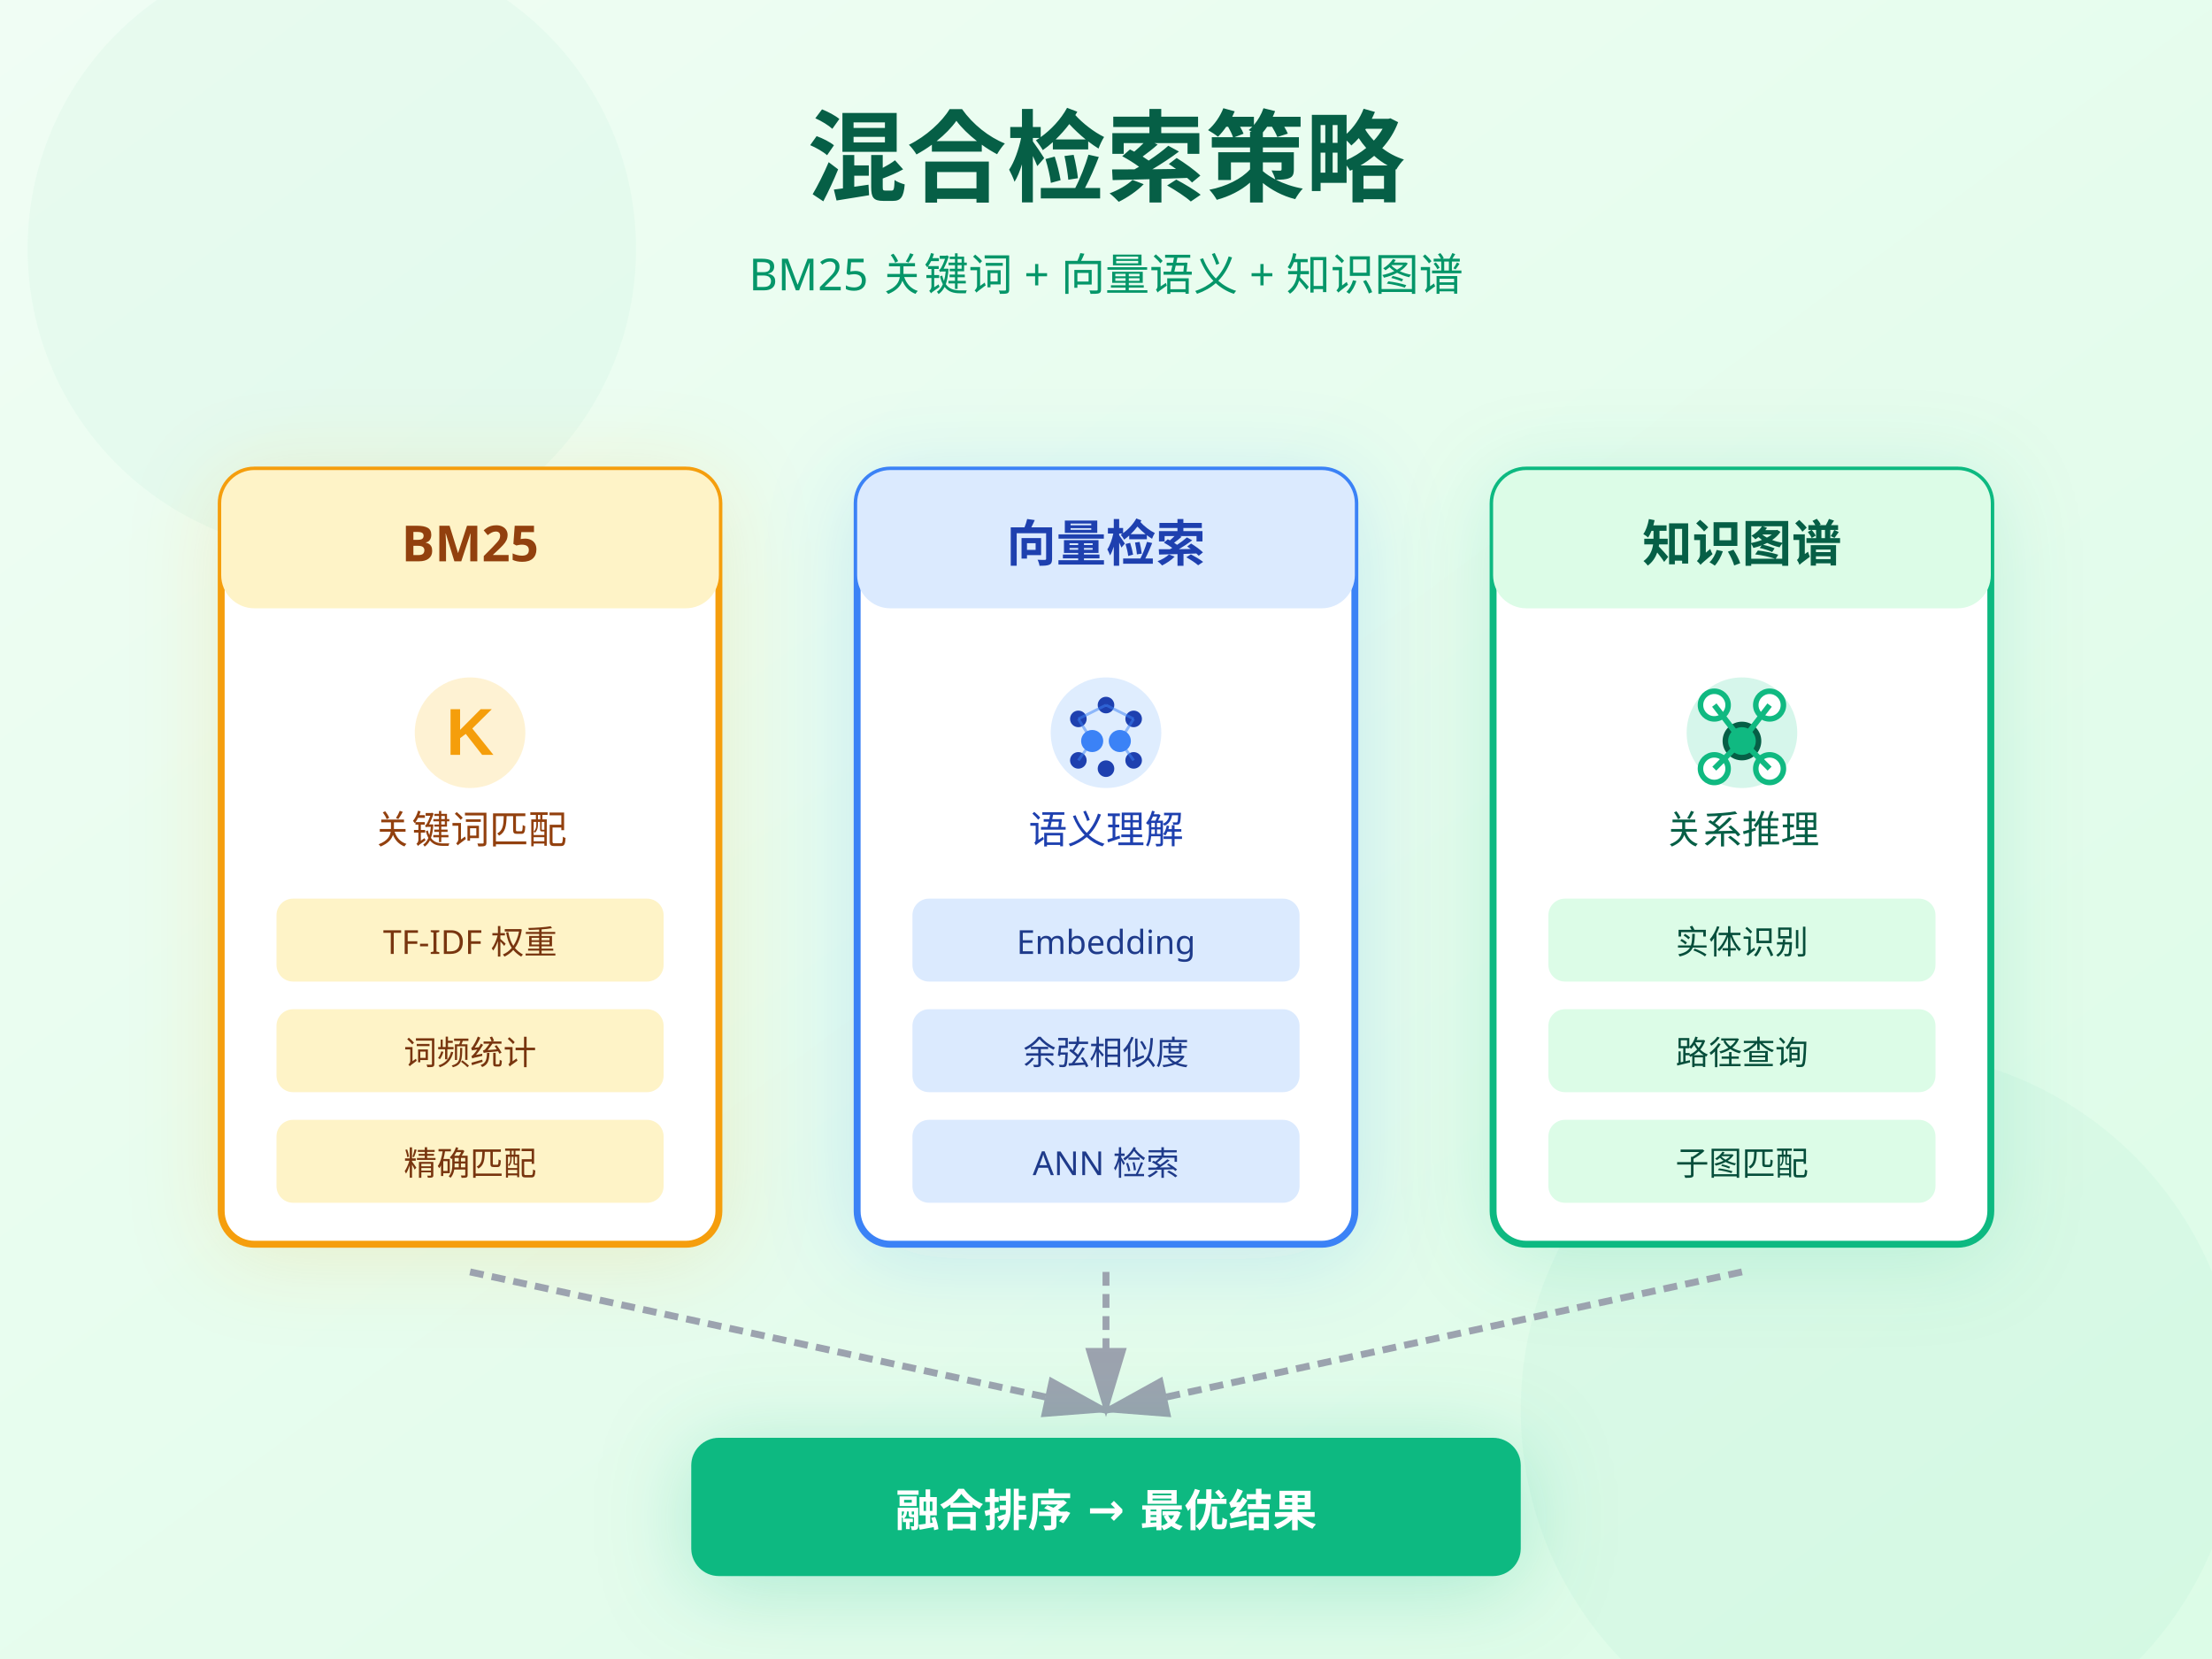
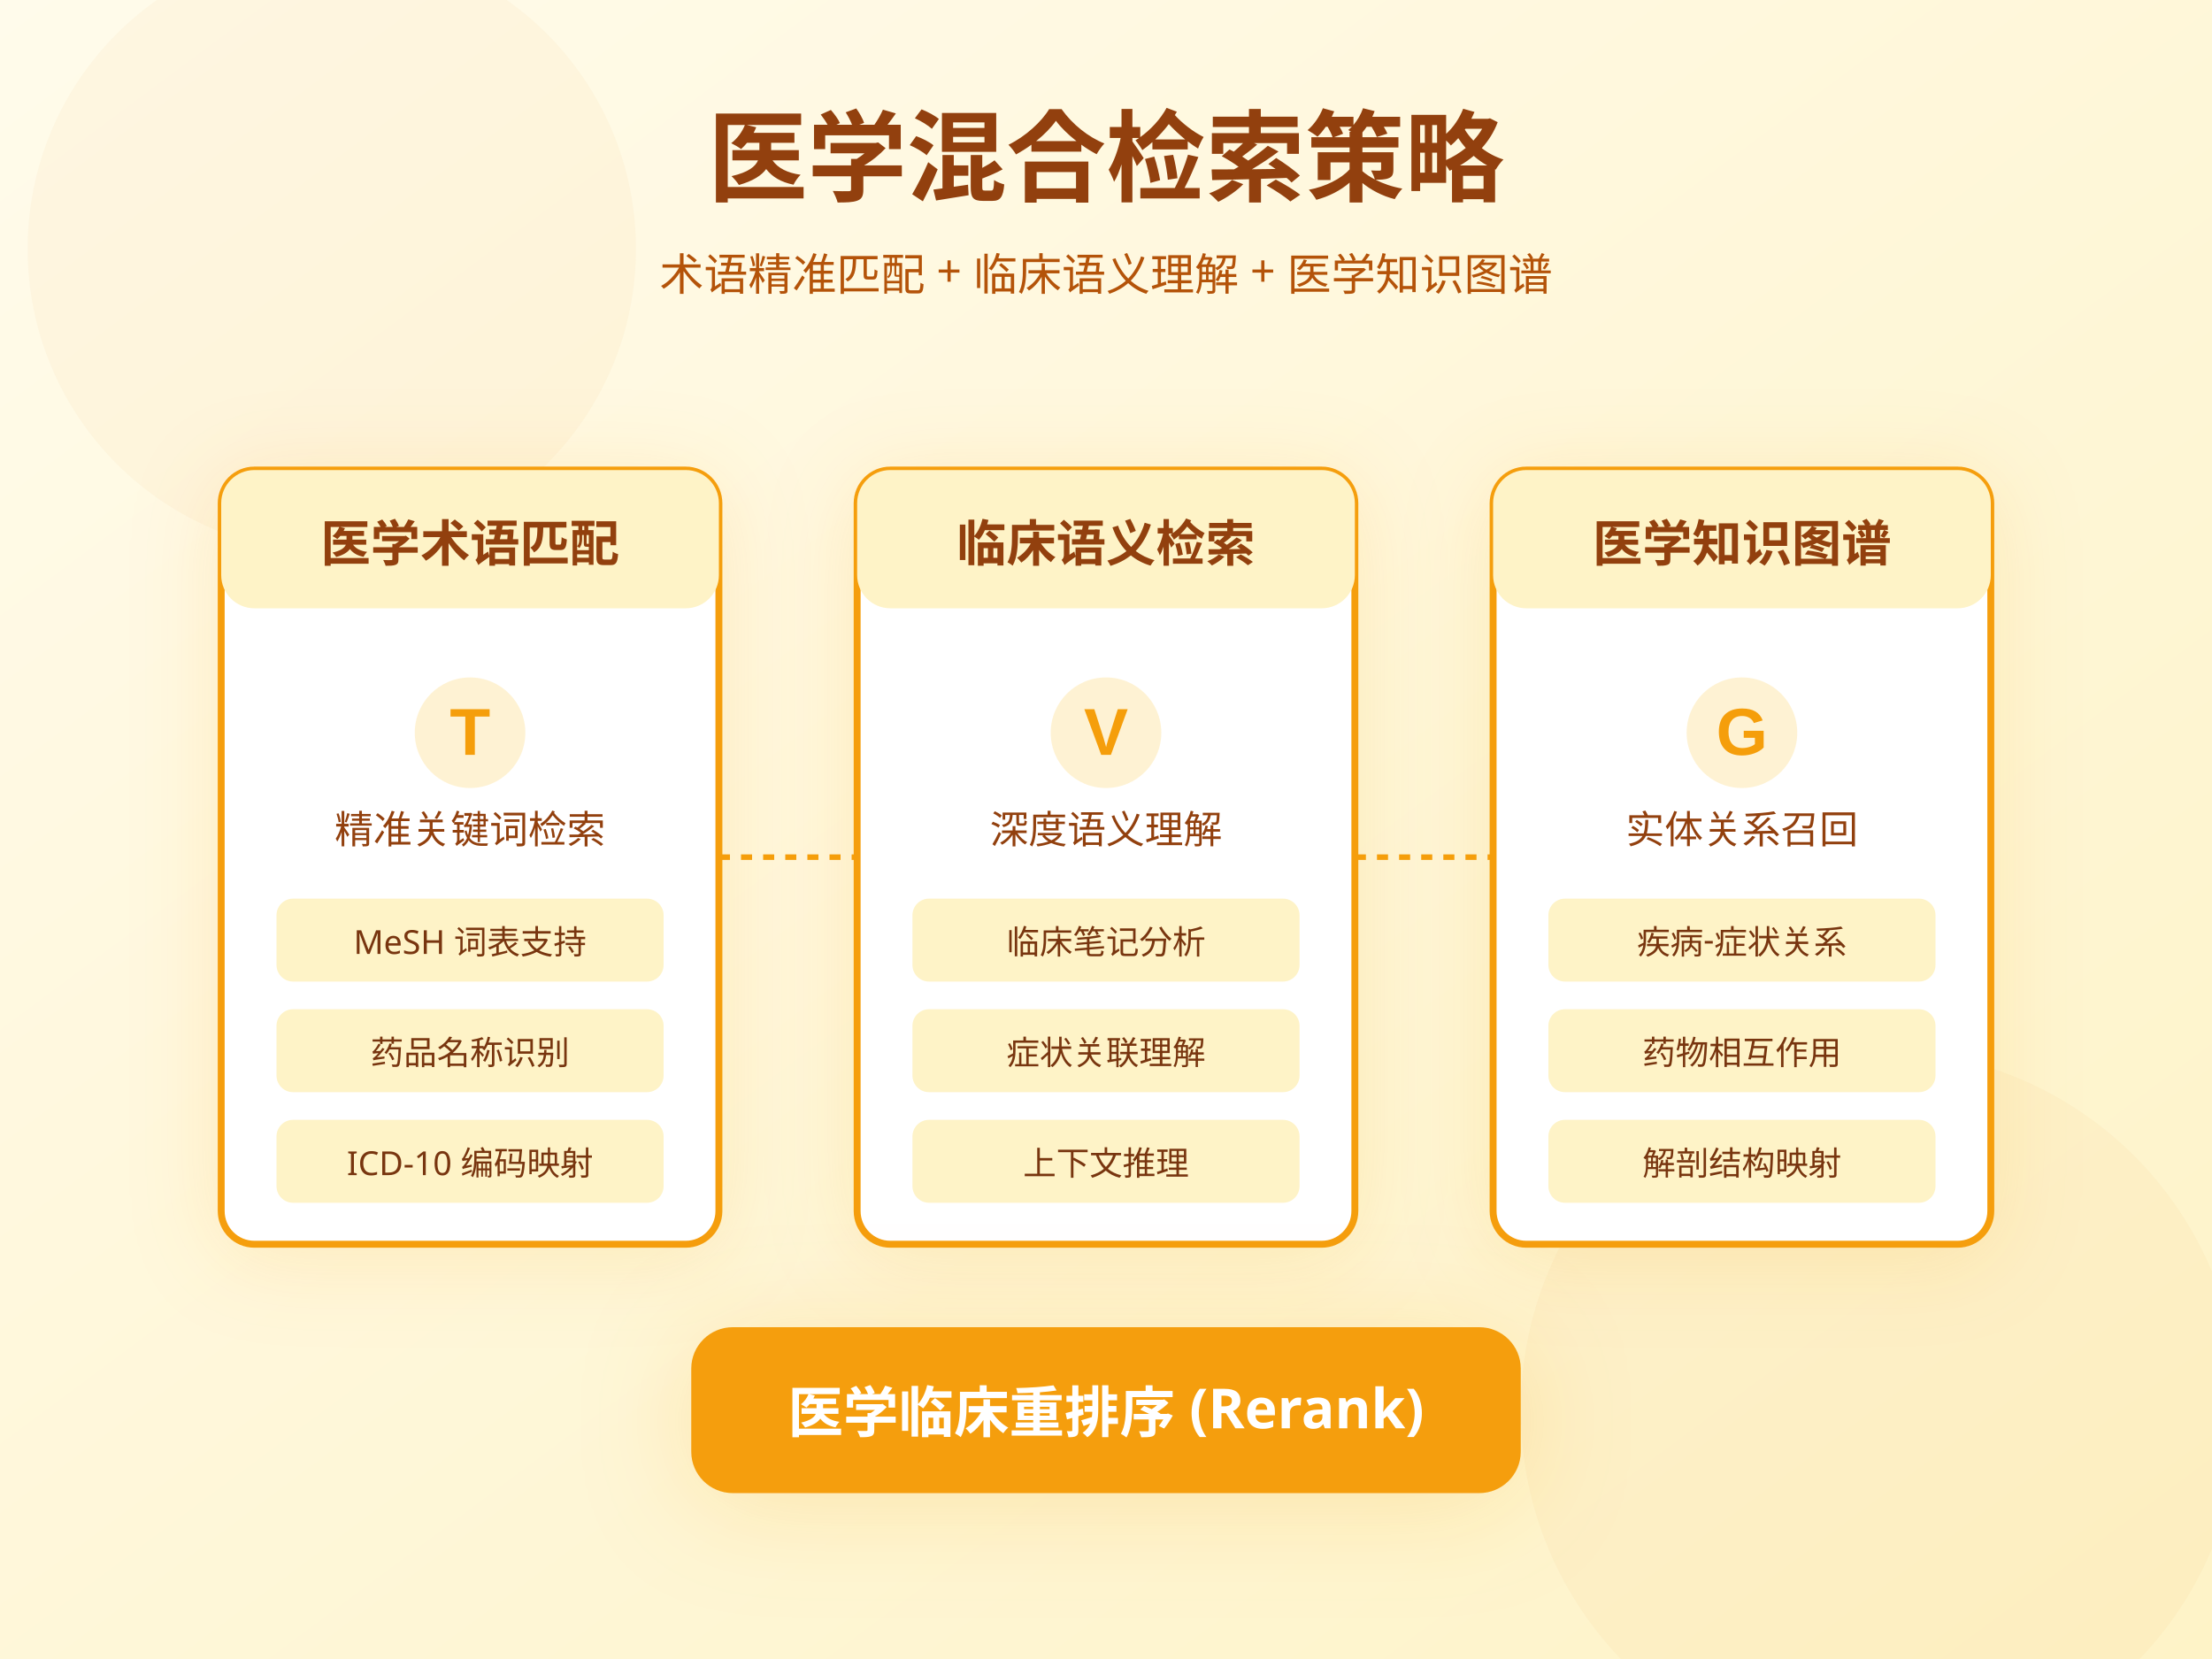
<svg xmlns="http://www.w3.org/2000/svg" viewBox="0 0 800 600">
  <defs>
    <linearGradient id="grad2" x1="0%" y1="0%" x2="100%" y2="100%">
-       <stop offset="0%" style="stop-color:#F0FDF4;stop-opacity:1" />
-       <stop offset="100%" style="stop-color:#DCFCE7;stop-opacity:1" />
+       <stop offset="0%" style="stop-color:#FFFBEB;stop-opacity:1" />
+       <stop offset="100%" style="stop-color:#FEF3C7;stop-opacity:1" />
    </linearGradient>
  </defs>
  <rect width="800" height="600" fill="url(#grad2)" />
-   <circle cx="120" cy="90" r="110" fill="#10B981" opacity="0.04" />
-   <circle cx="680" cy="510" r="130" fill="#10B981" opacity="0.04" />
-   <text x="400" y="70" font-family="PingFang SC, sans-serif" font-size="36" font-weight="700" fill="#065F46" text-anchor="middle">混合检索策略</text>
-   <text x="400" y="105" font-family="PingFang SC, sans-serif" font-size="16" fill="#059669" text-anchor="middle">BM25 关键词 + 向量语义 + 知识图谱</text>
+   <circle cx="120" cy="90" r="110" fill="#D97706" opacity="0.04" />
+   <circle cx="680" cy="510" r="130" fill="#D97706" opacity="0.04" />
+   <text x="400" y="70" font-family="PingFang SC, sans-serif" font-size="36" font-weight="700" fill="#92400E" text-anchor="middle">医学混合检索策略</text>
+   <text x="400" y="105" font-family="PingFang SC, sans-serif" font-size="16" fill="#B45309" text-anchor="middle">术语精准匹配 + 临床语义理解 + 医学知识图谱</text>
  <g transform="translate(80, 170)">
    <rect width="180" height="280" rx="12" fill="white" stroke="#F59E0B" stroke-width="2.5" filter="drop-shadow(0 4px 16px rgba(245, 158, 11, 0.15))" />
    <rect width="180" height="50" rx="12" fill="#FEF3C7" />
-     <text x="90" y="33" font-family="PingFang SC, sans-serif" font-size="18" font-weight="700" fill="#92400E" text-anchor="middle">BM25</text>
+     <text x="90" y="33" font-family="PingFang SC, sans-serif" font-size="18" font-weight="700" fill="#92400E" text-anchor="middle">医学术语匹配</text>
    <g transform="translate(65, 70)">
      <circle cx="25" cy="25" r="20" fill="#FBBF24" opacity="0.2" />
-       <text x="25" y="33" font-family="Arial" font-size="24" font-weight="700" fill="#F59E0B" text-anchor="middle">K</text>
+       <text x="25" y="33" font-family="Arial" font-size="24" font-weight="700" fill="#F59E0B" text-anchor="middle">T</text>
    </g>
-     <text x="90" y="135" font-family="PingFang SC, sans-serif" font-size="14" fill="#92400E" text-anchor="middle">关键词匹配</text>
+     <text x="90" y="135" font-family="PingFang SC, sans-serif" font-size="14" fill="#92400E" text-anchor="middle">精准关键词检索</text>
    <g transform="translate(20, 155)">
      <rect x="0" y="0" width="140" height="30" rx="6" fill="#FEF3C7" />
-       <text x="70" y="20" font-family="PingFang SC, sans-serif" font-size="12" fill="#78350F" text-anchor="middle">TF-IDF 权重</text>
+       <text x="70" y="20" font-family="PingFang SC, sans-serif" font-size="12" fill="#78350F" text-anchor="middle">MeSH 词表支持</text>
    </g>
    <g transform="translate(20, 195)">
      <rect x="0" y="0" width="140" height="30" rx="6" fill="#FEF3C7" />
-       <text x="70" y="20" font-family="PingFang SC, sans-serif" font-size="12" fill="#78350F" text-anchor="middle">词频统计</text>
+       <text x="70" y="20" font-family="PingFang SC, sans-serif" font-size="12" fill="#78350F" text-anchor="middle">药品名称识别</text>
    </g>
    <g transform="translate(20, 235)">
      <rect x="0" y="0" width="140" height="30" rx="6" fill="#FEF3C7" />
-       <text x="70" y="20" font-family="PingFang SC, sans-serif" font-size="12" fill="#78350F" text-anchor="middle">精确匹配</text>
+       <text x="70" y="20" font-family="PingFang SC, sans-serif" font-size="12" fill="#78350F" text-anchor="middle">ICD-10 编码映射</text>
    </g>
  </g>
  <g transform="translate(310, 170)">
-     <rect width="180" height="280" rx="12" fill="white" stroke="#3B82F6" stroke-width="2.5" filter="drop-shadow(0 4px 16px rgba(59, 130, 246, 0.15))" />
-     <rect width="180" height="50" rx="12" fill="#DBEAFE" />
-     <text x="90" y="33" font-family="PingFang SC, sans-serif" font-size="18" font-weight="700" fill="#1E40AF" text-anchor="middle">向量检索</text>
+     <rect width="180" height="280" rx="12" fill="white" stroke="#F59E0B" stroke-width="2.5" filter="drop-shadow(0 4px 16px rgba(245, 158, 11, 0.15))" />
+     <rect width="180" height="50" rx="12" fill="#FEF3C7" />
+     <text x="90" y="33" font-family="PingFang SC, sans-serif" font-size="18" font-weight="700" fill="#92400E" text-anchor="middle">临床语义检索</text>
    <g transform="translate(65, 70)">
-       <circle cx="25" cy="25" r="20" fill="#60A5FA" opacity="0.2" />
-       <circle cx="15" cy="20" r="3" fill="#1E40AF" />
-       <circle cx="25" cy="15" r="3" fill="#1E40AF" />
-       <circle cx="35" cy="20" r="3" fill="#1E40AF" />
-       <circle cx="20" cy="28" r="4" fill="#3B82F6" />
-       <circle cx="30" cy="28" r="4" fill="#3B82F6" />
-       <circle cx="15" cy="35" r="3" fill="#1E40AF" />
-       <circle cx="25" cy="38" r="3" fill="#1E40AF" />
-       <circle cx="35" cy="35" r="3" fill="#1E40AF" />
-       <line x1="15" y1="20" x2="25" y2="15" stroke="#3B82F6" stroke-width="1" opacity="0.5" />
-       <line x1="25" y1="15" x2="35" y2="20" stroke="#3B82F6" stroke-width="1" opacity="0.5" />
-       <line x1="15" y1="20" x2="20" y2="28" stroke="#3B82F6" stroke-width="1" opacity="0.5" />
-       <line x1="35" y1="20" x2="30" y2="28" stroke="#3B82F6" stroke-width="1" opacity="0.5" />
-       <line x1="20" y1="28" x2="15" y2="35" stroke="#3B82F6" stroke-width="1" opacity="0.5" />
-       <line x1="30" y1="28" x2="35" y2="35" stroke="#3B82F6" stroke-width="1" opacity="0.5" />
+       <circle cx="25" cy="25" r="20" fill="#FBBF24" opacity="0.2" />
+       <text x="25" y="33" font-family="Arial" font-size="24" font-weight="700" fill="#F59E0B" text-anchor="middle">V</text>
    </g>
-     <text x="90" y="135" font-family="PingFang SC, sans-serif" font-size="14" fill="#1E40AF" text-anchor="middle">语义理解</text>
+     <text x="90" y="135" font-family="PingFang SC, sans-serif" font-size="14" fill="#92400E" text-anchor="middle">深度语义理解</text>
    <g transform="translate(20, 155)">
-       <rect x="0" y="0" width="140" height="30" rx="6" fill="#DBEAFE" />
-       <text x="70" y="20" font-family="PingFang SC, sans-serif" font-size="12" fill="#1E3A8A" text-anchor="middle">Embedding</text>
+       <rect x="0" y="0" width="140" height="30" rx="6" fill="#FEF3C7" />
+       <text x="70" y="20" font-family="PingFang SC, sans-serif" font-size="12" fill="#78350F" text-anchor="middle">临床笔记分析</text>
    </g>
    <g transform="translate(20, 195)">
-       <rect x="0" y="0" width="140" height="30" rx="6" fill="#DBEAFE" />
-       <text x="70" y="20" font-family="PingFang SC, sans-serif" font-size="12" fill="#1E3A8A" text-anchor="middle">余弦相似度</text>
+       <rect x="0" y="0" width="140" height="30" rx="6" fill="#FEF3C7" />
+       <text x="70" y="20" font-family="PingFang SC, sans-serif" font-size="12" fill="#78350F" text-anchor="middle">症状关联理解</text>
    </g>
    <g transform="translate(20, 235)">
-       <rect x="0" y="0" width="140" height="30" rx="6" fill="#DBEAFE" />
-       <text x="70" y="20" font-family="PingFang SC, sans-serif" font-size="12" fill="#1E3A8A" text-anchor="middle">ANN 检索</text>
+       <rect x="0" y="0" width="140" height="30" rx="6" fill="#FEF3C7" />
+       <text x="70" y="20" font-family="PingFang SC, sans-serif" font-size="12" fill="#78350F" text-anchor="middle">上下文推理</text>
    </g>
  </g>
  <g transform="translate(540, 170)">
-     <rect width="180" height="280" rx="12" fill="white" stroke="#10B981" stroke-width="2.5" filter="drop-shadow(0 4px 16px rgba(16, 185, 129, 0.15))" />
-     <rect width="180" height="50" rx="12" fill="#DCFCE7" />
-     <text x="90" y="33" font-family="PingFang SC, sans-serif" font-size="18" font-weight="700" fill="#065F46" text-anchor="middle">知识图谱</text>
+     <rect width="180" height="280" rx="12" fill="white" stroke="#F59E0B" stroke-width="2.5" filter="drop-shadow(0 4px 16px rgba(245, 158, 11, 0.15))" />
+     <rect width="180" height="50" rx="12" fill="#FEF3C7" />
+     <text x="90" y="33" font-family="PingFang SC, sans-serif" font-size="18" font-weight="700" fill="#92400E" text-anchor="middle">医学知识图谱</text>
    <g transform="translate(65, 70)">
-       <circle cx="25" cy="25" r="20" fill="#34D399" opacity="0.2" />
-       <circle cx="15" cy="15" r="5" fill="#FFFFFF" stroke="#10B981" stroke-width="2" />
-       <circle cx="35" cy="15" r="5" fill="#FFFFFF" stroke="#10B981" stroke-width="2" />
-       <circle cx="25" cy="28" r="6" fill="#10B981" stroke="#065F46" stroke-width="2" />
-       <circle cx="15" cy="38" r="5" fill="#FFFFFF" stroke="#10B981" stroke-width="2" />
-       <circle cx="35" cy="38" r="5" fill="#FFFFFF" stroke="#10B981" stroke-width="2" />
-       <line x1="15" y1="15" x2="25" y2="28" stroke="#10B981" stroke-width="2" />
-       <line x1="35" y1="15" x2="25" y2="28" stroke="#10B981" stroke-width="2" />
-       <line x1="25" y1="28" x2="15" y2="38" stroke="#10B981" stroke-width="2" />
-       <line x1="25" y1="28" x2="35" y2="38" stroke="#10B981" stroke-width="2" />
+       <circle cx="25" cy="25" r="20" fill="#FBBF24" opacity="0.2" />
+       <text x="25" y="33" font-family="Arial" font-size="24" font-weight="700" fill="#F59E0B" text-anchor="middle">G</text>
    </g>
-     <text x="90" y="135" font-family="PingFang SC, sans-serif" font-size="14" fill="#065F46" text-anchor="middle">关系推理</text>
+     <text x="90" y="135" font-family="PingFang SC, sans-serif" font-size="14" fill="#92400E" text-anchor="middle">实体关系召回</text>
    <g transform="translate(20, 155)">
-       <rect x="0" y="0" width="140" height="30" rx="6" fill="#DCFCE7" />
-       <text x="70" y="20" font-family="PingFang SC, sans-serif" font-size="12" fill="#064E3B" text-anchor="middle">实体识别</text>
+       <rect x="0" y="0" width="140" height="30" rx="6" fill="#FEF3C7" />
+       <text x="70" y="20" font-family="PingFang SC, sans-serif" font-size="12" fill="#78350F" text-anchor="middle">疾病-症状关系</text>
    </g>
    <g transform="translate(20, 195)">
-       <rect x="0" y="0" width="140" height="30" rx="6" fill="#DCFCE7" />
-       <text x="70" y="20" font-family="PingFang SC, sans-serif" font-size="12" fill="#064E3B" text-anchor="middle">路径查询</text>
+       <rect x="0" y="0" width="140" height="30" rx="6" fill="#FEF3C7" />
+       <text x="70" y="20" font-family="PingFang SC, sans-serif" font-size="12" fill="#78350F" text-anchor="middle">药物相互作用</text>
    </g>
    <g transform="translate(20, 235)">
-       <rect x="0" y="0" width="140" height="30" rx="6" fill="#DCFCE7" />
-       <text x="70" y="20" font-family="PingFang SC, sans-serif" font-size="12" fill="#064E3B" text-anchor="middle">子图匹配</text>
+       <rect x="0" y="0" width="140" height="30" rx="6" fill="#FEF3C7" />
+       <text x="70" y="20" font-family="PingFang SC, sans-serif" font-size="12" fill="#78350F" text-anchor="middle">解剖结构映射</text>
    </g>
  </g>
-   <path d="M170 460 L400 510" stroke="#9CA3AF" stroke-width="2.5" stroke-dasharray="5,3" marker-end="url(#arrowGray)" />
-   <path d="M400 460 L400 510" stroke="#9CA3AF" stroke-width="2.5" stroke-dasharray="5,3" marker-end="url(#arrowGray)" />
-   <path d="M630 460 L400 510" stroke="#9CA3AF" stroke-width="2.5" stroke-dasharray="5,3" marker-end="url(#arrowGray)" />
-   <g transform="translate(250, 520)">
-     <rect width="300" height="50" rx="10" fill="#10B981" filter="drop-shadow(0 4px 16px rgba(16, 185, 129, 0.25))" />
-     <text x="150" y="32" font-family="PingFang SC, sans-serif" font-size="16" font-weight="700" fill="white" text-anchor="middle">融合排序 → 最优结果</text>
+   <path d="M260 310 L310 310 M490 310 L540 310" stroke="#F59E0B" stroke-width="2" stroke-dasharray="4,4" />
+   <g transform="translate(250, 480)">
+     <rect width="300" height="60" rx="15" fill="#F59E0B" filter="drop-shadow(0 4px 20px rgba(245, 158, 11, 0.2))" />
+     <text x="150" y="38" font-family="PingFang SC, sans-serif" font-size="20" font-weight="700" fill="white" text-anchor="middle">医学临床重排序 (Rerank)</text>
  </g>
-   <defs>
-     <marker id="arrowGray" markerWidth="10" markerHeight="10" refX="9" refY="3" orient="auto">
-       <polygon points="0 0, 10 3, 0 6" fill="#9CA3AF" />
-     </marker>
-   </defs>
</svg>
